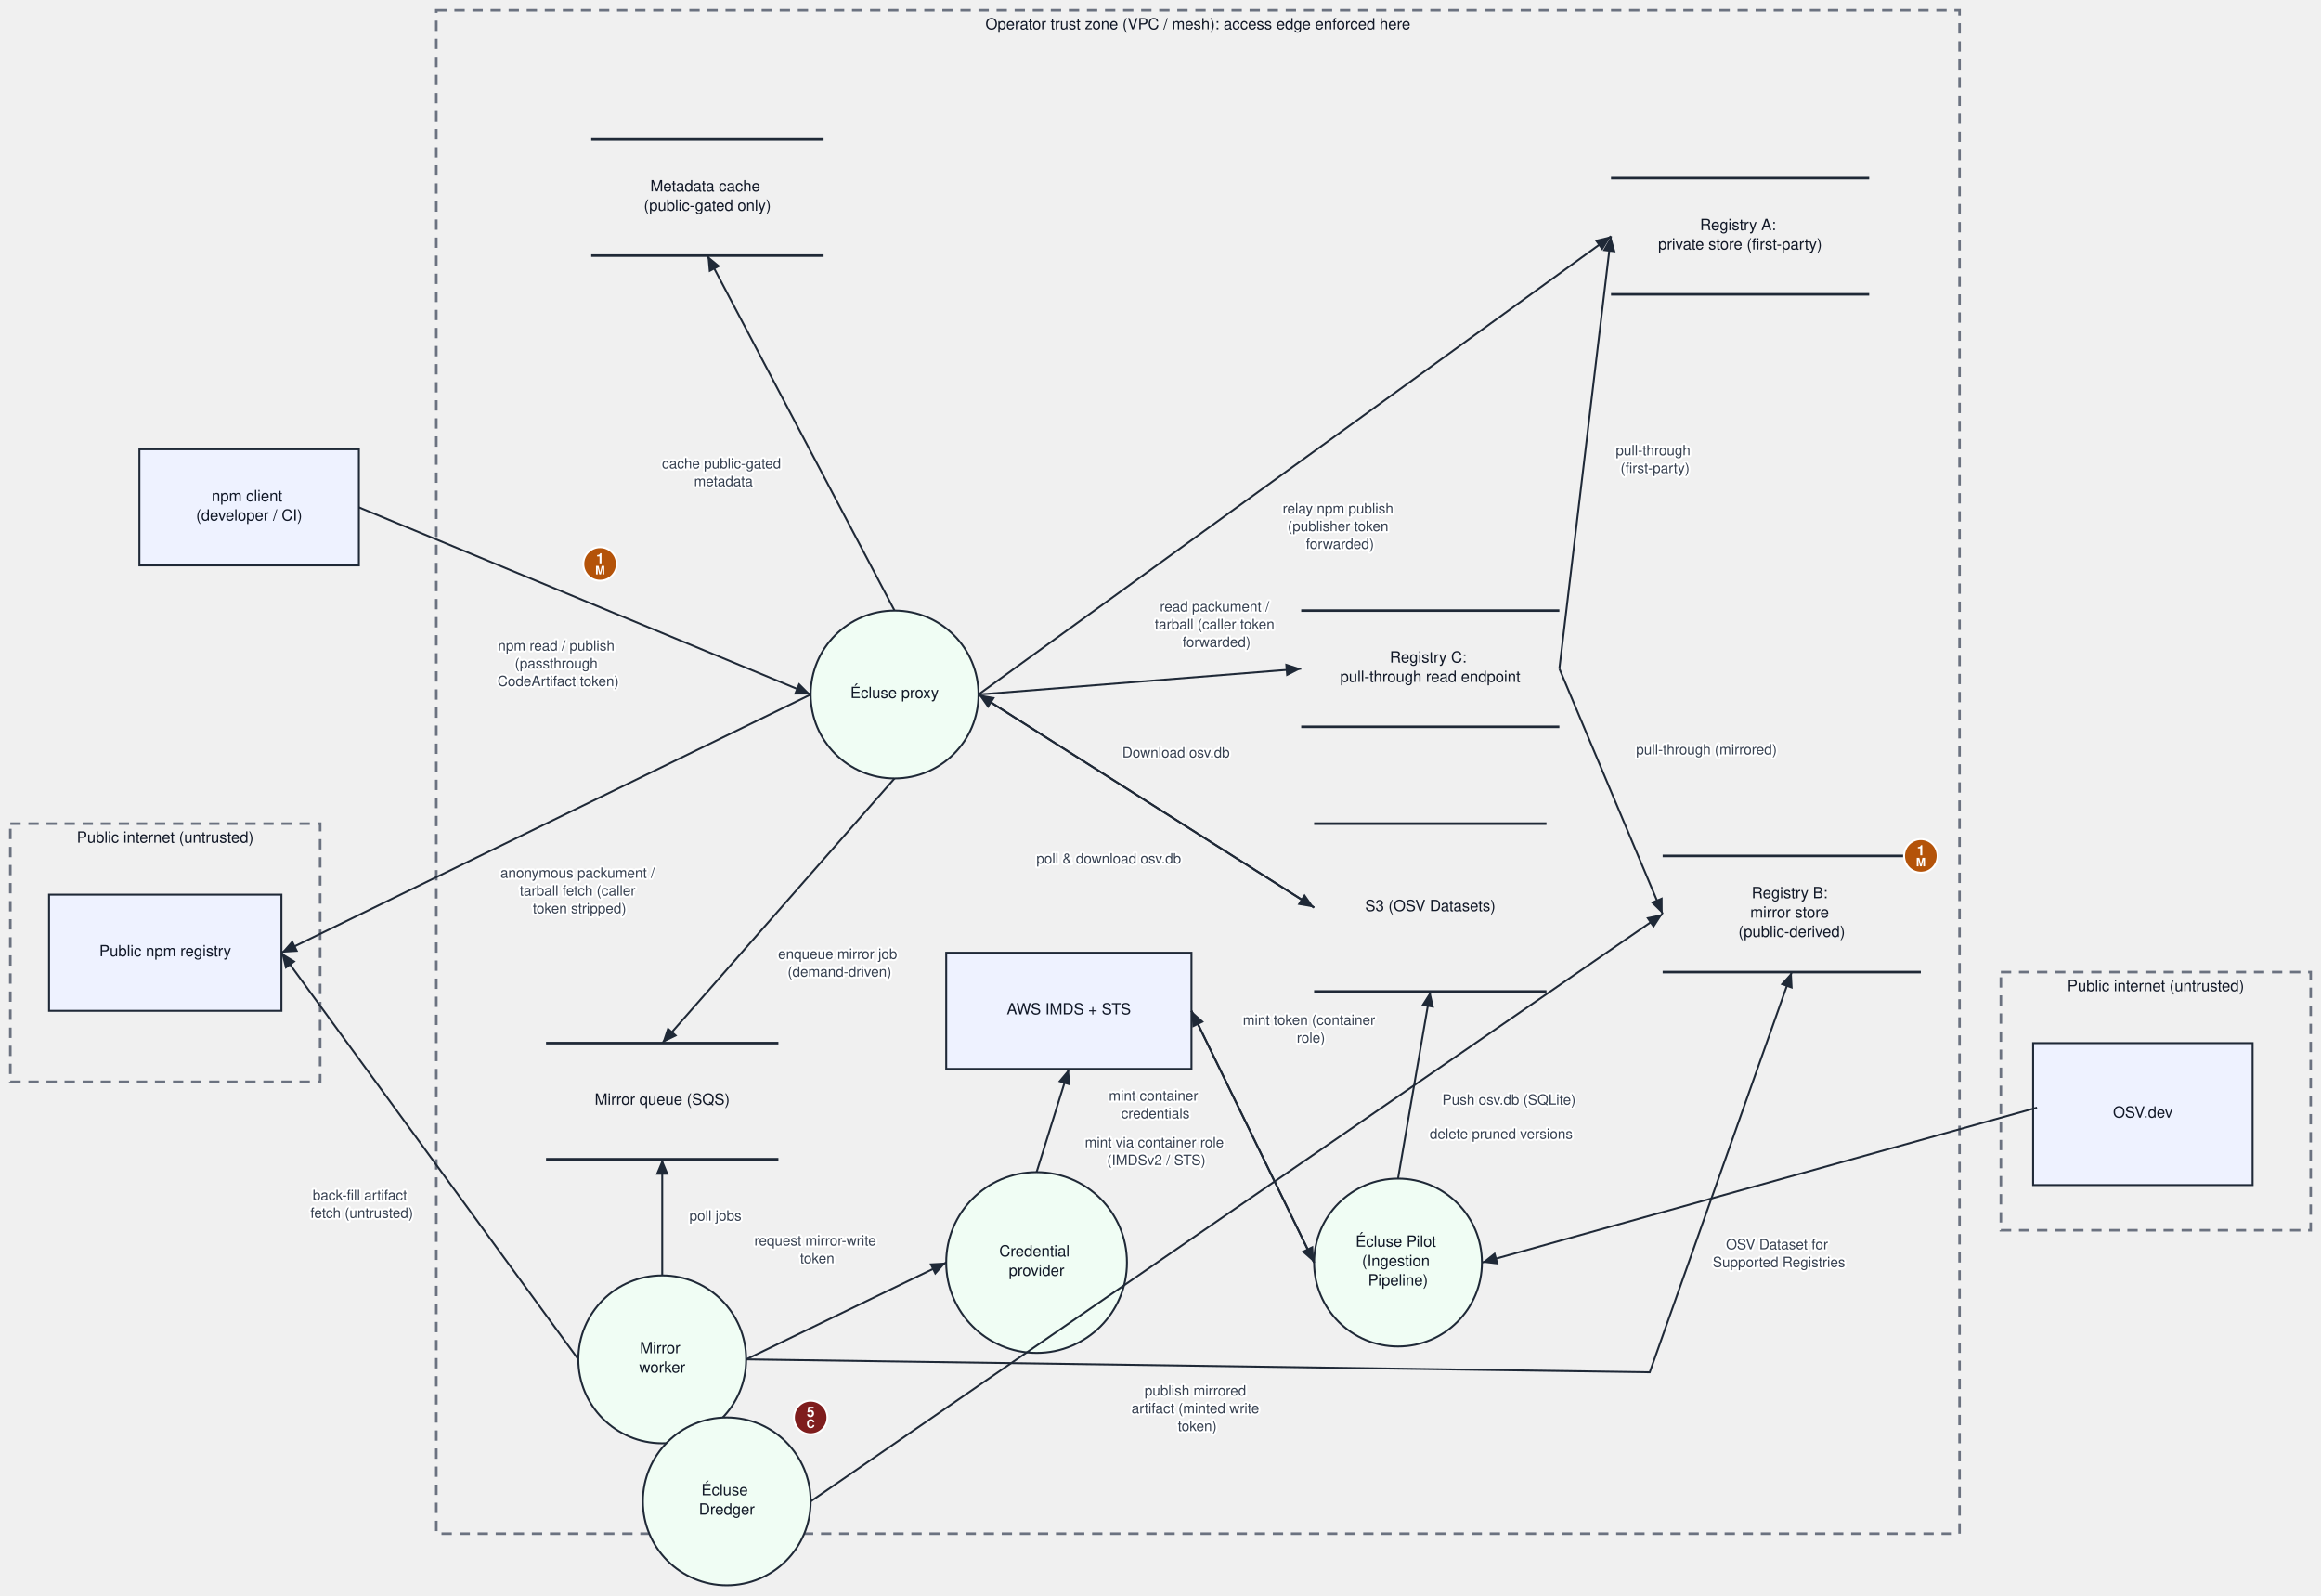
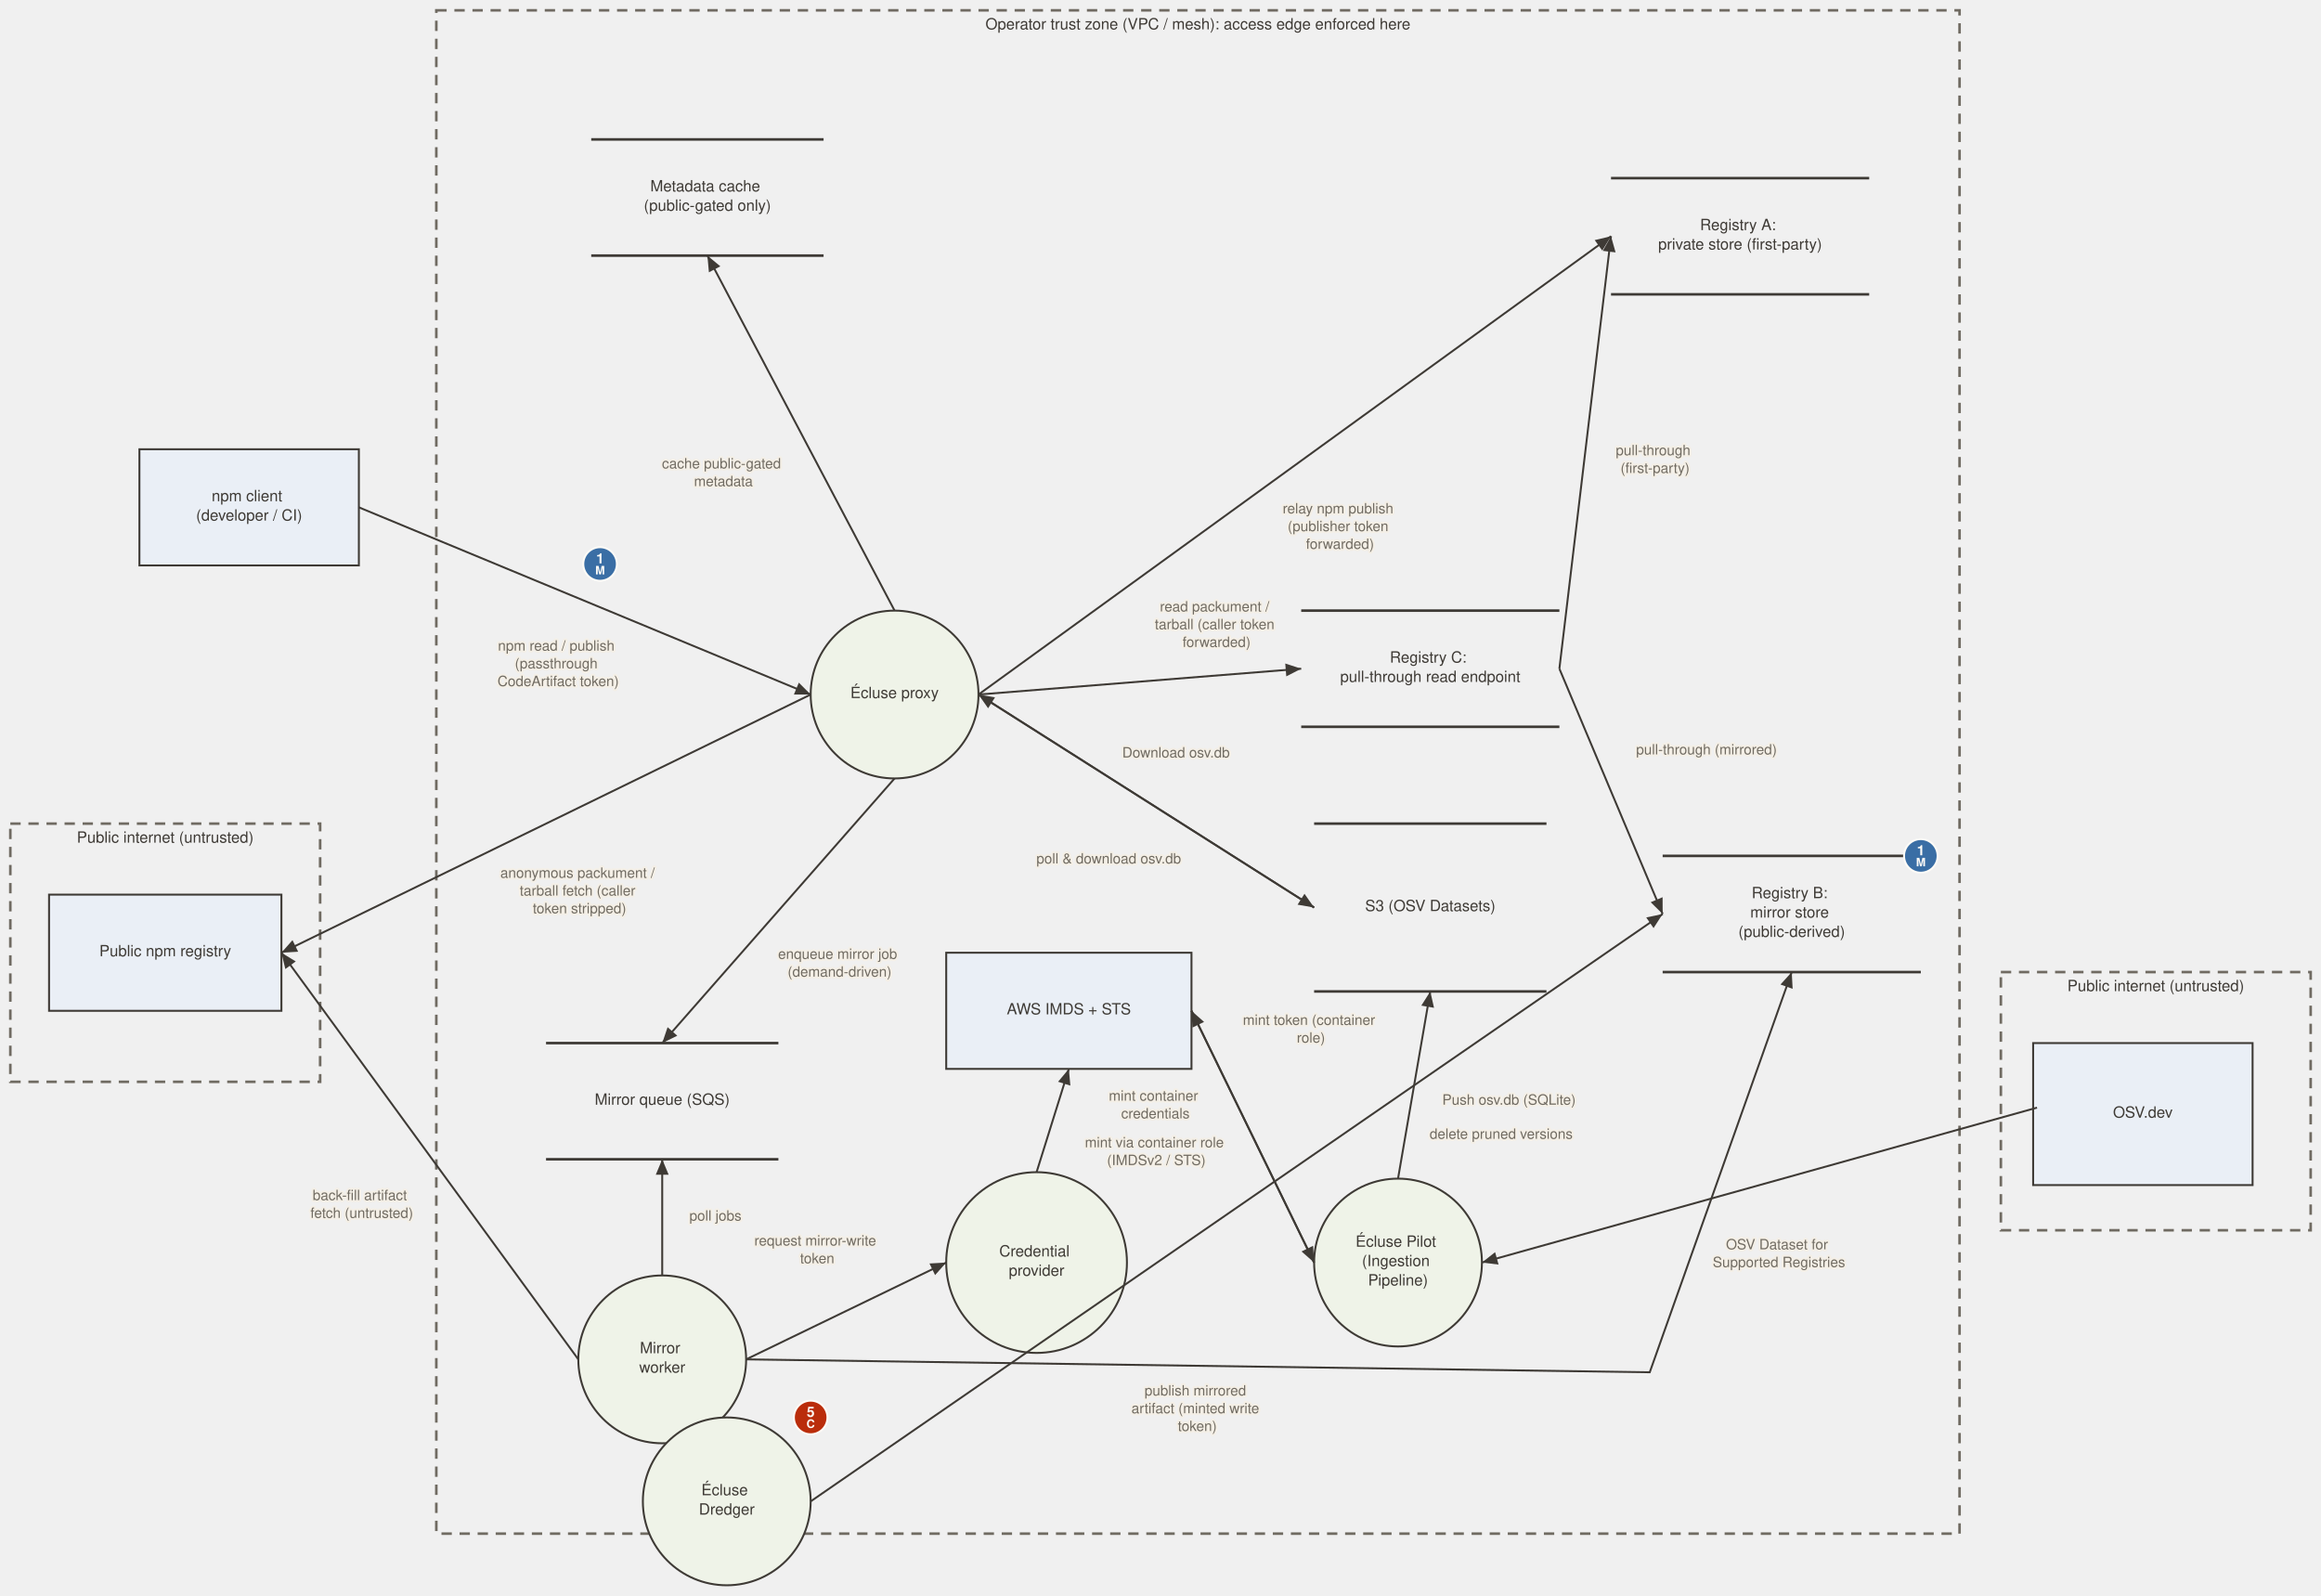
<svg xmlns="http://www.w3.org/2000/svg" viewBox="-98 2 1798 1236" width="1798" height="1236">
  <style>.pn-element {
  font-family: 'Helvetica Neue', Helvetica, Arial, sans-serif;
}
.pn-shape {
-   fill: #ffffff;
-   stroke: #1f2937;
+   fill: #FAF8F5;
+   stroke: #3E3A35;
  stroke-width: 1.5;
}
.pn-actor {
-   fill: #eef2ff;
+   fill: #EAEFF6;
}
.pn-process {
-   fill: #f0fdf4;
+   fill: #EFF3E8;
}
.pn-store {
  fill: none;
  stroke-width: 2;
}
.pn-boundary-box,
.pn-boundary-curve {
  fill: none;
-   stroke: #6b7280;
+   stroke: #706B62;
  stroke-width: 2;
  stroke-dasharray: 8 6;
}
.pn-out-of-scope {
  opacity: 0.5;
}
.pn-out-of-scope .pn-shape {
  stroke-dasharray: 6 4;
}
.pn-label {
-   fill: #111827;
+   fill: #3E3A35;
  font-size: 12px;
  font-weight: 500;
  text-anchor: middle;
  dominant-baseline: central;
}
.pn-note {
-   fill: #374151;
+   fill: #706B62;
  font-size: 12px;
  text-anchor: middle;
  dominant-baseline: central;
}
.pn-flow {
  fill: none;
}
.pn-flow-arrow {
-   fill: #1f2937;
+   fill: #3E3A35;
  stroke: none;
}
.pn-flow-label {
-   fill: #374151;
+   fill: #706B62;
  font-size: 11px;
  text-anchor: middle;
  dominant-baseline: central;
  paint-order: stroke;
-   stroke: #ffffff;
+   stroke: #F4EFE6;
  stroke-width: 3;
  stroke-linejoin: round;
}
.pn-badge {
-   stroke: #ffffff;
+   stroke: #FDFBF7;
  stroke-width: 1.5;
}
.pn-badge-count {
-   fill: #ffffff;
+   fill: #FDFBF7;
  stroke: none;
  font-weight: 600;
  text-anchor: middle;
  dominant-baseline: central;
}
.pn-badge-primary .pn-badge-count {
  font-size: 11px;
}
.pn-badge-secondary .pn-badge-count {
  font-size: 9px;
}
.pn-badge-mark {
-   fill: #ffffff;
+   fill: #FDFBF7;
  stroke: none;
  font-size: 9px;
  font-weight: 700;
  text-anchor: middle;
  dominant-baseline: central;
}
.pn-tone-critical {
-   fill: #7f1d1d;
+   fill: #BA2D0B;
}
.pn-tone-high {
-   fill: #b91c1c;
+   fill: #A45611;
}
.pn-tone-medium {
-   fill: #b45309;
+   fill: #3A6EA5;
}
.pn-tone-low {
-   fill: #1d4ed8;
+   fill: #4A5D23;
}
.pn-tone-neutral {
-   fill: #52525b;
+   fill: #757069;
}
</style>
  <g transform="translate(240, 10)">
    <g class="pn-element">
      <rect class="pn-shape pn-boundary-box" width="1180" height="1180" />
      <text class="pn-label" x="590" y="12">
        <tspan x="590" dy="0">Operator trust zone (VPC / mesh): access edge enforced here</tspan>
      </text>
    </g>
  </g>
  <g transform="translate(-90, 640)">
    <g class="pn-element">
      <rect class="pn-shape pn-boundary-box" width="240" height="200" />
      <text class="pn-label" x="120" y="12">
        <tspan x="120" dy="0">Public internet (untrusted)</tspan>
      </text>
    </g>
  </g>
  <g transform="translate(1452, 755)">
    <g class="pn-element">
      <rect class="pn-shape pn-boundary-box" width="240" height="200" />
      <text class="pn-label" x="120" y="12">
        <tspan x="120" dy="0">Public internet (untrusted)</tspan>
      </text>
    </g>
  </g>
  <g transform="translate(10, 350)">
    <g class="pn-element">
      <rect class="pn-shape pn-actor" width="170" height="90" />
      <text class="pn-label" x="85" y="37.5">
        <tspan x="85" dy="0">npm client</tspan>
        <tspan x="85" dy="15">(developer / CI)</tspan>
      </text>
    </g>
  </g>
  <g transform="translate(-60, 695)">
    <g class="pn-element">
      <rect class="pn-shape pn-actor" width="180" height="90" />
      <text class="pn-label" x="90" y="45">
        <tspan x="90" dy="0">Public npm registry</tspan>
      </text>
    </g>
  </g>
  <g transform="translate(635, 740)">
    <g class="pn-element">
      <rect class="pn-shape pn-actor" width="190" height="90" />
      <text class="pn-label" x="95" y="45">
        <tspan x="95" dy="0">AWS IMDS + STS</tspan>
      </text>
    </g>
  </g>
  <g transform="translate(530, 475)">
    <g class="pn-element">
      <circle class="pn-shape pn-process" cx="65" cy="65" r="65" />
      <text class="pn-label" x="65" y="65">
        <tspan x="65" dy="0">Écluse proxy</tspan>
      </text>
    </g>
  </g>
  <g transform="translate(350, 990)">
    <g class="pn-element">
      <circle class="pn-shape pn-process" cx="65" cy="65" r="65" />
      <text class="pn-label" x="65" y="57.5">
        <tspan x="65" dy="0">Mirror</tspan>
        <tspan x="65" dy="15">worker</tspan>
      </text>
    </g>
  </g>
  <g transform="translate(635, 910)">
    <g class="pn-element">
      <circle class="pn-shape pn-process" cx="70" cy="70" r="70" />
      <text class="pn-label" x="70" y="62.5">
        <tspan x="70" dy="0">Credential</tspan>
        <tspan x="70" dy="15">provider</tspan>
      </text>
    </g>
  </g>
  <g transform="translate(360, 110)">
    <g class="pn-element">
      <line class="pn-shape pn-store" x1="0" y1="0" x2="180" y2="0" />
      <line class="pn-shape pn-store" x1="0" y1="90" x2="180" y2="90" />
      <text class="pn-label" x="90" y="37.5">
        <tspan x="90" dy="0">Metadata cache</tspan>
        <tspan x="90" dy="15">(public-gated only)</tspan>
      </text>
    </g>
  </g>
  <g transform="translate(325, 810)">
    <g class="pn-element">
      <line class="pn-shape pn-store" x1="0" y1="0" x2="180" y2="0" />
      <line class="pn-shape pn-store" x1="0" y1="90" x2="180" y2="90" />
      <text class="pn-label" x="90" y="45">
        <tspan x="90" dy="0">Mirror queue (SQS)</tspan>
      </text>
    </g>
  </g>
  <g transform="translate(910, 475)">
    <g class="pn-element">
      <line class="pn-shape pn-store" x1="0" y1="0" x2="200" y2="0" />
      <line class="pn-shape pn-store" x1="0" y1="90" x2="200" y2="90" />
      <text class="pn-label" x="100" y="37.5">
        <tspan x="100" dy="0">Registry C:</tspan>
        <tspan x="100" dy="15">pull-through read endpoint</tspan>
      </text>
    </g>
  </g>
  <g transform="translate(1150, 140)">
    <g class="pn-element">
      <line class="pn-shape pn-store" x1="0" y1="0" x2="200" y2="0" />
      <line class="pn-shape pn-store" x1="0" y1="90" x2="200" y2="90" />
      <text class="pn-label" x="100" y="37.5">
        <tspan x="100" dy="0">Registry A:</tspan>
        <tspan x="100" dy="15">private store (first-party)</tspan>
      </text>
    </g>
  </g>
  <g transform="translate(1190, 665)">
    <g class="pn-element">
      <line class="pn-shape pn-store" x1="0" y1="0" x2="200" y2="0" />
      <line class="pn-shape pn-store" x1="0" y1="90" x2="200" y2="90" />
      <text class="pn-label" x="100" y="30">
        <tspan x="100" dy="0">Registry B:</tspan>
        <tspan x="100" dy="15">mirror store</tspan>
        <tspan x="100" dy="15">(public-derived)</tspan>
      </text>
      <g class="pn-badge" transform="translate(200, 0)">
        <g class="pn-badge-primary">
          <circle class="pn-tone-medium" r="13" />
          <text class="pn-badge-count" y="-3">1</text>
          <text class="pn-badge-mark" y="6">M</text>
        </g>
      </g>
    </g>
  </g>
  <g transform="translate(920, 915)">
    <g class="pn-element">
      <circle class="pn-shape pn-process" cx="65" cy="65" r="65" />
      <text class="pn-label" x="65" y="50">
        <tspan x="65" dy="0">Écluse Pilot</tspan>
        <tspan x="65" dy="15">(Ingestion</tspan>
        <tspan x="65" dy="15">Pipeline)</tspan>
      </text>
    </g>
  </g>
  <g transform="translate(1477, 810)">
    <g class="pn-element">
      <rect class="pn-shape pn-actor" width="170" height="110" />
      <text class="pn-label" x="85" y="55">
        <tspan x="85" dy="0">OSV.dev</tspan>
      </text>
    </g>
  </g>
  <g transform="translate(920, 640)">
    <g class="pn-element">
      <line class="pn-shape pn-store" x1="0" y1="0" x2="180" y2="0" />
      <line class="pn-shape pn-store" x1="0" y1="130" x2="180" y2="130" />
      <text class="pn-label" x="90" y="65">
        <tspan x="90" dy="0">S3 (OSV Datasets)</tspan>
      </text>
    </g>
  </g>
  <g transform="translate(400, 1100)">
    <g class="pn-element">
      <circle class="pn-shape pn-process" cx="65" cy="65" r="65" />
      <text class="pn-label" x="65" y="57.5">
        <tspan x="65" dy="0">Écluse</tspan>
        <tspan x="65" dy="15">Dredger</tspan>
      </text>
      <g class="pn-badge" transform="translate(130, 0)">
        <g class="pn-badge-primary">
          <circle class="pn-tone-critical" r="13" />
          <text class="pn-badge-count" y="-3">5</text>
          <text class="pn-badge-mark" y="6">C</text>
        </g>
      </g>
    </g>
  </g>
  <g class="pn-element">
    <path class="pn-shape pn-flow" d="M 180 395 L 530 540" />
    <path class="pn-flow-arrow" d="M 530 540 L 517 540.026 L 520.827 530.788 Z" />
    <text class="pn-flow-label" x="334.415" y="503.437">
      <tspan x="334.415" dy="0">npm read / publish</tspan>
      <tspan x="334.415" dy="13.75">(passthrough</tspan>
      <tspan x="334.415" dy="13.75">CodeArtifact token)</tspan>
    </text>
    <g class="pn-badge" transform="translate(366.859, 438.874)">
      <g class="pn-badge-primary">
        <circle class="pn-tone-medium" r="13" />
        <text class="pn-badge-count" y="-3">1</text>
        <text class="pn-badge-mark" y="6">M</text>
      </g>
    </g>
  </g>
  <g class="pn-element">
    <path class="pn-shape pn-flow" d="M 660 540 L 910 520" />
    <path class="pn-flow-arrow" d="M 910 520 L 898.437 525.941 L 897.639 515.973 Z" />
    <text class="pn-flow-label" x="844.449" y="473.117">
      <tspan x="844.449" dy="0">read packument /</tspan>
      <tspan x="844.449" dy="13.75">tarball (caller token</tspan>
      <tspan x="844.449" dy="13.75">forwarded)</tspan>
    </text>
  </g>
  <g class="pn-element">
    <path class="pn-shape pn-flow" d="M 595 475 L 450 200" />
    <path class="pn-flow-arrow" d="M 450 200 L 460.02 208.283 L 451.174 212.947 Z" />
    <text class="pn-flow-label" x="462.405" y="362.311">
      <tspan x="462.405" dy="0">cache public-gated</tspan>
      <tspan x="462.405" dy="13.75">metadata</tspan>
    </text>
  </g>
  <g class="pn-element">
    <path class="pn-shape pn-flow" d="M 530 540 L 120 740" />
    <path class="pn-flow-arrow" d="M 120 740 L 128.593 730.245 L 132.977 739.233 Z" />
    <text class="pn-flow-label" x="350.934" y="679.414">
      <tspan x="350.934" dy="0">anonymous packument /</tspan>
      <tspan x="350.934" dy="13.75">tarball fetch (caller</tspan>
      <tspan x="350.934" dy="13.75">token stripped)</tspan>
    </text>
  </g>
  <g class="pn-element">
    <path class="pn-shape pn-flow" d="M 660 540 L 1150 185" />
    <path class="pn-flow-arrow" d="M 1150 185 L 1143.216 196.089 L 1137.349 187.991 Z" />
    <text class="pn-flow-label" x="940.061" y="397.144">
      <tspan x="940.061" dy="0">relay npm publish</tspan>
      <tspan x="940.061" dy="13.75">(publisher token</tspan>
      <tspan x="940.061" dy="13.75">forwarded)</tspan>
    </text>
  </g>
  <g class="pn-element">
    <path class="pn-shape pn-flow" d="M 595 605 L 415 810" />
    <path class="pn-flow-arrow" d="M 415 810 L 419.16 797.684 L 426.675 804.282 Z" />
    <text class="pn-flow-label" x="552.402" y="742.246">
      <tspan x="552.402" dy="0">enqueue mirror job</tspan>
      <tspan x="552.402" dy="13.75">(demand-driven)</tspan>
    </text>
  </g>
  <g class="pn-element">
    <path class="pn-shape pn-flow" d="M 415 990 L 415 900" />
    <path class="pn-flow-arrow" d="M 415 900 L 420 912 L 410 912 Z" />
    <text class="pn-flow-label" x="456.225" y="945">
      <tspan x="456.225" dy="0">poll jobs</tspan>
    </text>
  </g>
  <g class="pn-element">
    <path class="pn-shape pn-flow" d="M 350 1055 L 120 740" />
    <path class="pn-flow-arrow" d="M 120 740 L 131.114 746.743 L 123.038 752.64 Z" />
    <text class="pn-flow-label" x="182.284" y="929.116">
      <tspan x="182.284" dy="0">back-fill artifact</tspan>
      <tspan x="182.284" dy="13.75">fetch (untrusted)</tspan>
    </text>
  </g>
  <g class="pn-element">
    <path class="pn-shape pn-flow" d="M 480 1055 L 635 980" />
    <path class="pn-flow-arrow" d="M 635 980 L 626.376 989.728 L 622.02 980.726 Z" />
    <text class="pn-flow-label" x="535.073" y="964.275">
      <tspan x="535.073" dy="0">request mirror-write</tspan>
      <tspan x="535.073" dy="13.75">token</tspan>
    </text>
  </g>
  <g class="pn-element">
    <path class="pn-shape pn-flow" d="M 705 910 L 730 830" />
    <path class="pn-flow-arrow" d="M 730 830 L 731.193 842.945 L 721.648 839.962 Z" />
    <text class="pn-flow-label" x="797.771" y="888.21">
      <tspan x="797.771" dy="0">mint via container role</tspan>
      <tspan x="797.771" dy="13.75">(IMDSv2 / STS)</tspan>
    </text>
  </g>
  <g class="pn-element">
    <path class="pn-shape pn-flow" d="M 480 1055 L 1180 1065 L 1290 755" />
    <path class="pn-flow-arrow" d="M 1290 755 L 1290.699 767.981 L 1281.275 764.637 Z" />
    <text class="pn-flow-label" x="829.511" y="1080.445">
      <tspan x="829.511" dy="0">publish mirrored</tspan>
      <tspan x="829.511" dy="13.75">artifact (minted write</tspan>
      <tspan x="829.511" dy="13.75">token)</tspan>
    </text>
  </g>
  <g class="pn-element">
    <path class="pn-shape pn-flow" d="M 1110 520 L 1150 185" />
    <path class="pn-flow-arrow" d="M 1150 185 L 1153.542 197.508 L 1143.613 196.323 Z" />
    <text class="pn-flow-label" x="1184.13" y="352.088">
      <tspan x="1184.13" dy="0">pull-through</tspan>
      <tspan x="1184.13" dy="13.75">(first-party)</tspan>
    </text>
  </g>
  <g class="pn-element">
    <path class="pn-shape pn-flow" d="M 1110 520 L 1190 710" />
    <path class="pn-flow-arrow" d="M 1190 710 L 1180.735 700.881 L 1189.951 697 Z" />
    <text class="pn-flow-label" x="1223.968" y="583.856">
      <tspan x="1223.968" dy="0">pull-through (mirrored)</tspan>
    </text>
  </g>
  <g class="pn-element">
    <path class="pn-shape pn-flow" d="M 825 785 L 920 980" />
    <path class="pn-flow-arrow" d="M 920 980 L 910.249 971.402 L 919.239 967.022 Z" />
    <text class="pn-flow-label" x="917.548" y="793.358">
      <tspan x="917.548" dy="0">mint token (container</tspan>
      <tspan x="917.548" dy="13.75">role)</tspan>
    </text>
  </g>
  <g class="pn-element">
    <path class="pn-shape pn-flow" d="M 1480 860 L 1050 980" />
    <path class="pn-flow-arrow" d="M 1050 980 L 1060.214 971.958 L 1062.902 981.59 Z" />
    <text class="pn-flow-label" x="1280.102" y="967.239">
      <tspan x="1280.102" dy="0">OSV Dataset for</tspan>
      <tspan x="1280.102" dy="13.75">Supported Registries</tspan>
    </text>
  </g>
  <g class="pn-element">
    <path class="pn-shape pn-flow" d="M 985 915 L 1010 770" />
    <path class="pn-flow-arrow" d="M 1010 770 L 1012.888 782.675 L 1003.034 780.976 Z" />
    <text class="pn-flow-label" x="1070.971" y="855.167">
      <tspan x="1070.971" dy="0">Push osv.db (SQLite)</tspan>
    </text>
  </g>
  <g class="pn-element">
    <path class="pn-shape pn-flow" d="M 920 705 L 660 540" />
    <path class="pn-flow-arrow" d="M 660 540 L 672.811 542.208 L 667.453 550.652 Z" />
    <text class="pn-flow-label" x="813.017" y="586.23">
      <tspan x="813.017" dy="0">Download osv.db</tspan>
    </text>
  </g>
  <g class="pn-element">
    <path class="pn-shape pn-flow" d="M 530 1165 L 1190 710" />
    <path class="pn-flow-arrow" d="M 1190 710 L 1182.958 720.928 L 1177.282 712.694 Z" />
    <text class="pn-flow-label" x="1064.902" y="881.63">
      <tspan x="1064.902" dy="0">delete pruned versions</tspan>
    </text>
  </g>
  <g class="pn-element">
    <path class="pn-shape pn-flow" d="M 920 980 L 825 785" />
    <path class="pn-flow-arrow" d="M 825 785 L 834.751 793.598 L 825.761 797.978 Z" />
    <text class="pn-flow-label" x="797.065" y="852.055">
      <tspan x="797.065" dy="0">mint container</tspan>
      <tspan x="797.065" dy="13.75">credentials</tspan>
    </text>
  </g>
  <g class="pn-element">
    <path class="pn-shape pn-flow" d="M 660 540 L 920 705" />
    <path class="pn-flow-arrow" d="M 920 705 L 907.189 702.792 L 912.547 694.348 Z" />
    <text class="pn-flow-label" x="760.903" y="668.35">
      <tspan x="760.903" dy="0">poll &amp; download osv.db</tspan>
    </text>
  </g>
</svg>
